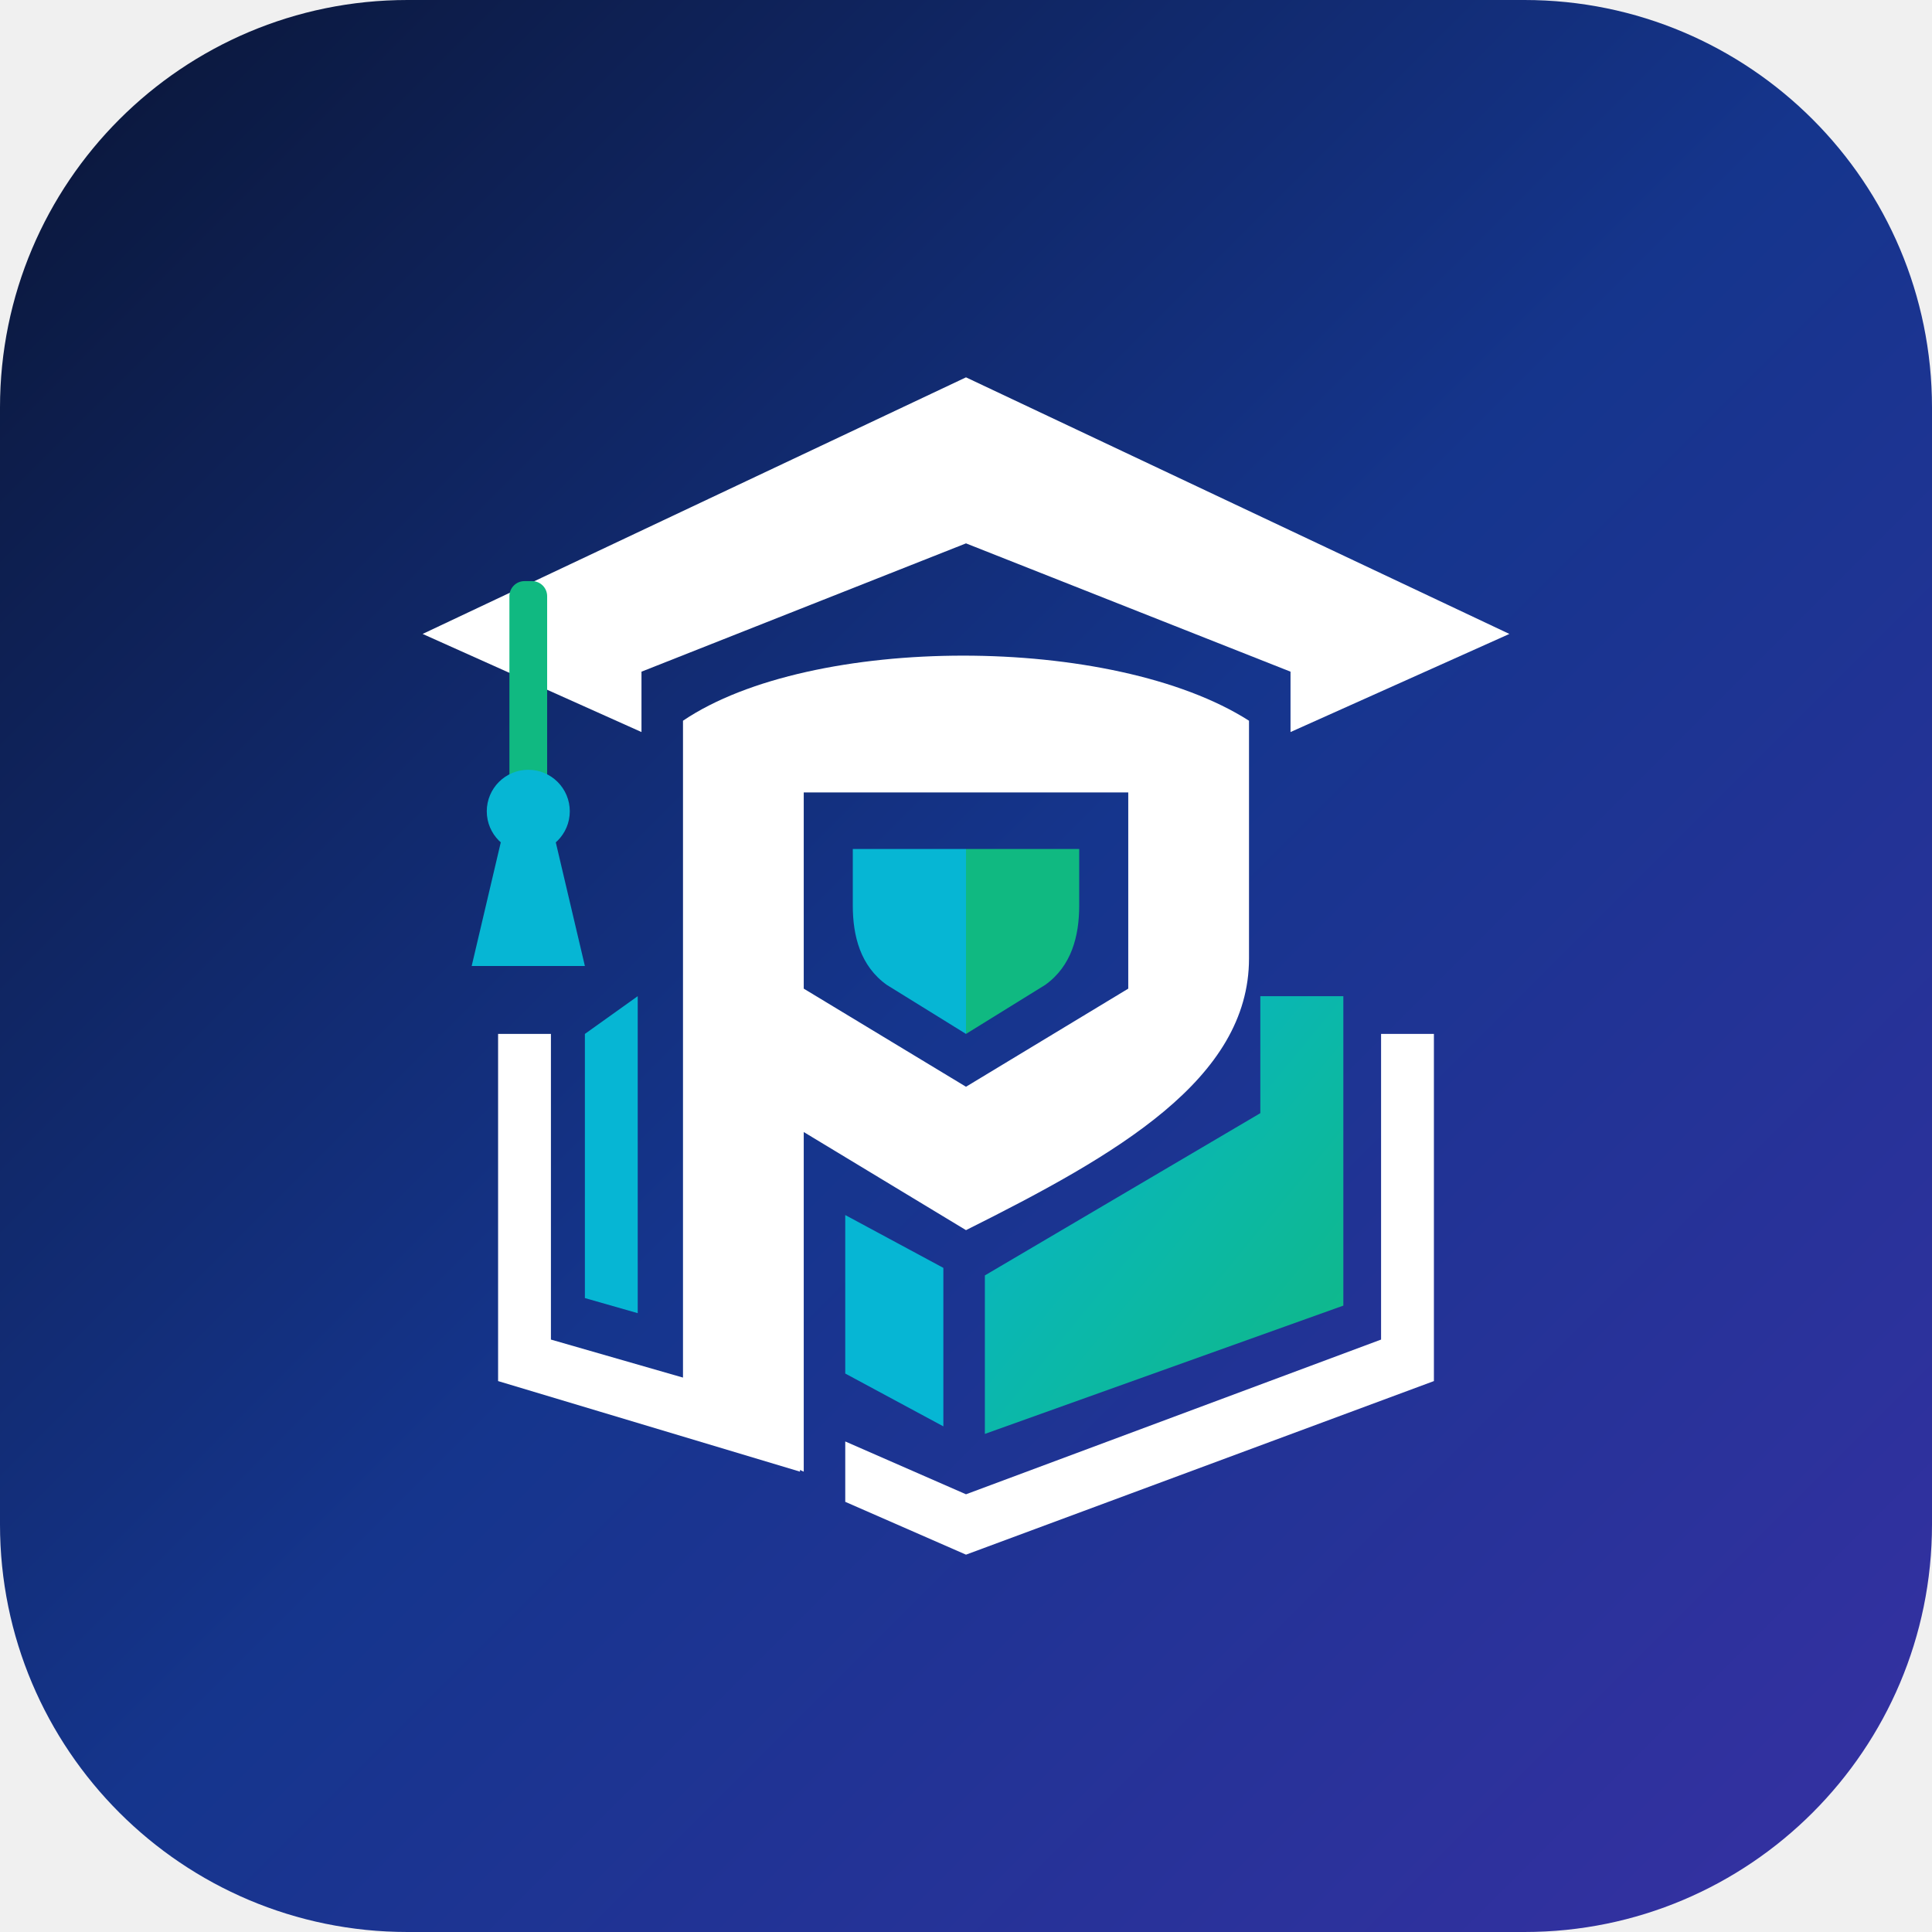
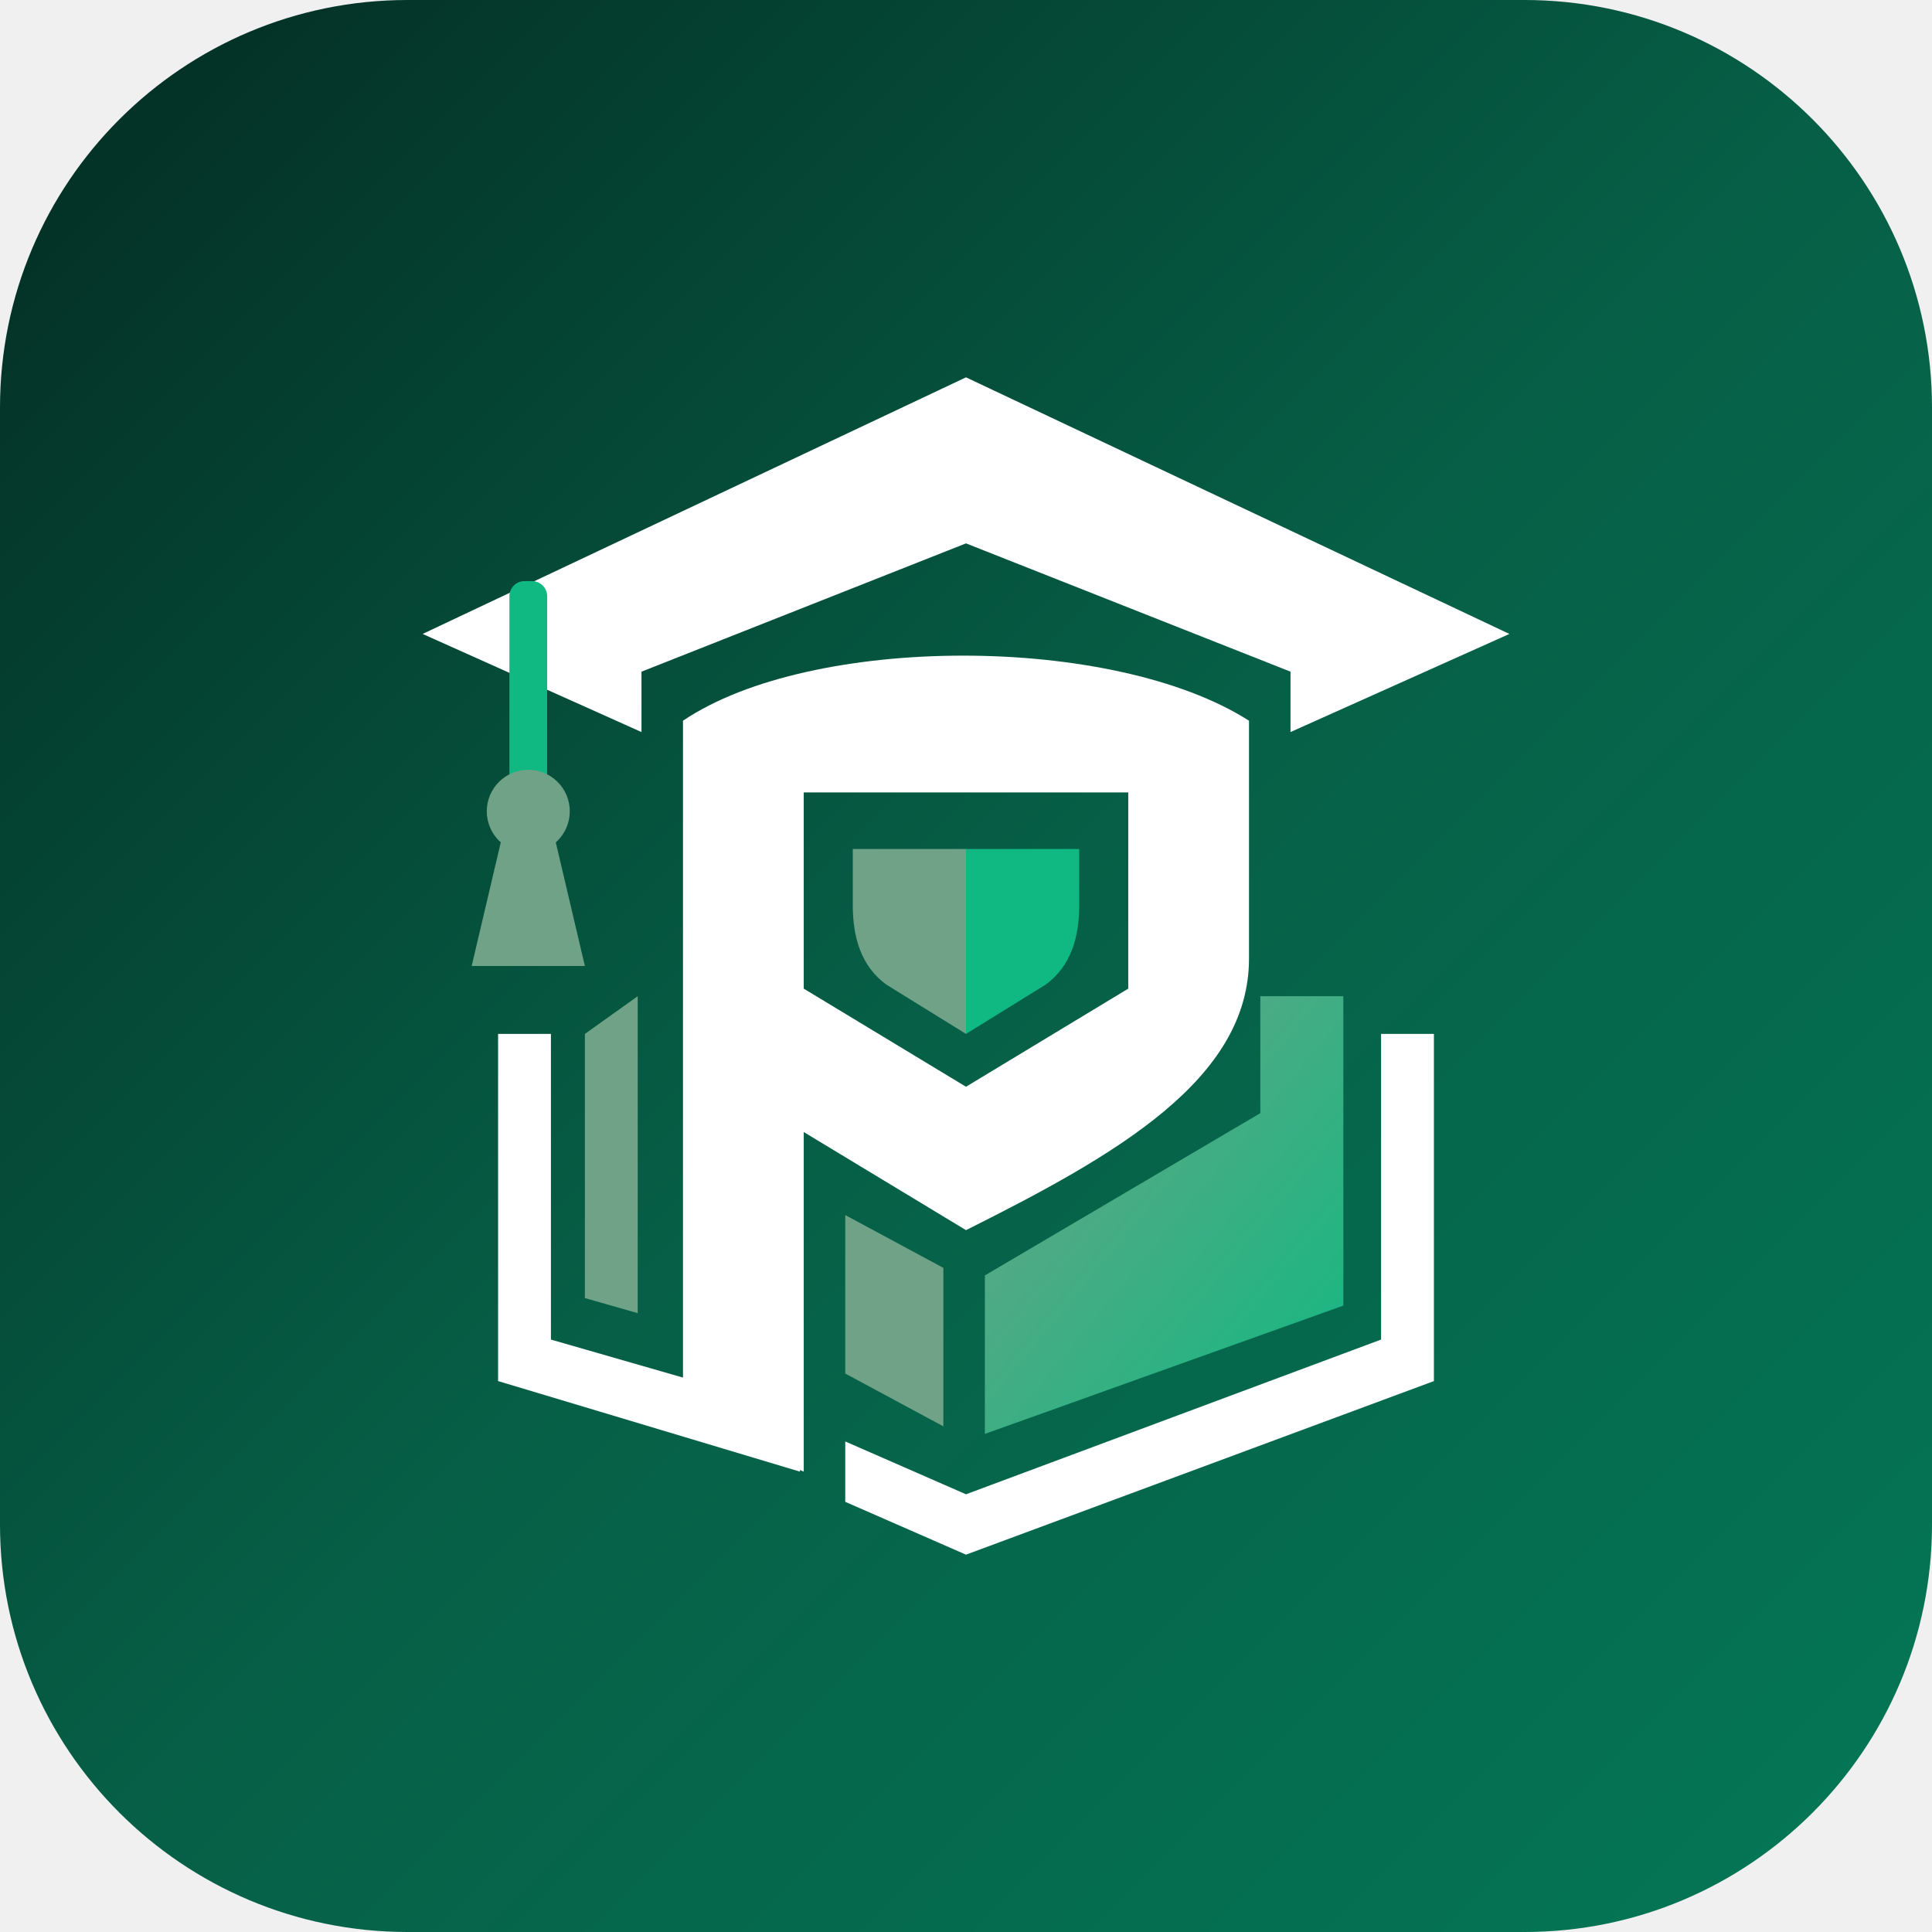
<svg xmlns="http://www.w3.org/2000/svg" viewBox="0 0 512 512" width="512" height="512">
  <defs>
    <linearGradient id="bgGrad" x1="0%" y1="0%" x2="100%" y2="100%">
-       <stop offset="0%" stop-color="#0a1535" />
-       <stop offset="50%" stop-color="#15358d" />
-       <stop offset="100%" stop-color="#3730a3" />
+       <stop offset="0%" stop-color="#032b21" />
+       <stop offset="50%" stop-color="#065f46" />
+       <stop offset="100%" stop-color="#047857" />
    </linearGradient>
    <linearGradient id="cyanGrad" x1="0%" y1="0%" x2="100%" y2="100%">
-       <stop offset="0%" stop-color="#06b6d4" />
+       <stop offset="0%" stop-color="#6FA287" />
      <stop offset="100%" stop-color="#10b981" />
    </linearGradient>
  </defs>
  <rect width="512" height="512" rx="108" fill="url(#bgGrad)" />
  <polygon points="256,100 112,168 170,194 170,178 256,144 342,178 342,194 400,168" fill="#ffffff" />
  <rect x="135" y="154" width="10" height="58" rx="4" fill="#10b981" />
-   <circle cx="140" cy="215" r="11" fill="#06b6d4" />
-   <polygon points="133,222 147,222 155,256 125,256" fill="#06b6d4" />
+   <circle cx="140" cy="215" r="11" fill="#6FA287" />
+   <polygon points="133,222 147,222 155,256 125,256" fill="#6FA287" />
  <path d="M132,274 L146,274 L146,355 L212,374 L212,390 L132,366 Z" fill="#ffffff" />
  <path d="M380,274 L366,274 L366,355 L256,396 L224,382 L224,398 L256,412 L380,366 Z" fill="#ffffff" />
-   <polygon points="155,274 169,264 169,348 155,344" fill="#06b6d4" />
-   <path d="M224,322 L250,336 L250,378 L224,364 Z" fill="#06b6d4" />
+   <polygon points="155,274 169,264 169,348 155,344" fill="#6FA287" />
+   <path d="M224,322 L250,336 L250,378 L224,364 Z" fill="#6FA287" />
  <path d="M261,338 L334,295 L334,264 L356,264 L356,346 L261,380 Z" fill="url(#cyanGrad)" />
  <path d="M181,191 C215,168 295,168 331,191 L331,254 C331,286 296,306 256,326 L213,300 L213,390 L181,376 Z M213,210 L213,262 L256,288 L299,262 L299,210 Z" fill="#ffffff" />
-   <path d="M226,225 L256,225 L256,274 L235,261 C228,256 226,248 226,240 Z" fill="#06b6d4" />
+   <path d="M226,225 L256,225 L256,274 L235,261 C228,256 226,248 226,240 Z" fill="#6FA287" />
  <path d="M256,225 L286,225 L286,240 C286,248 284,256 277,261 L256,274 Z" fill="#10b981" />
</svg>
